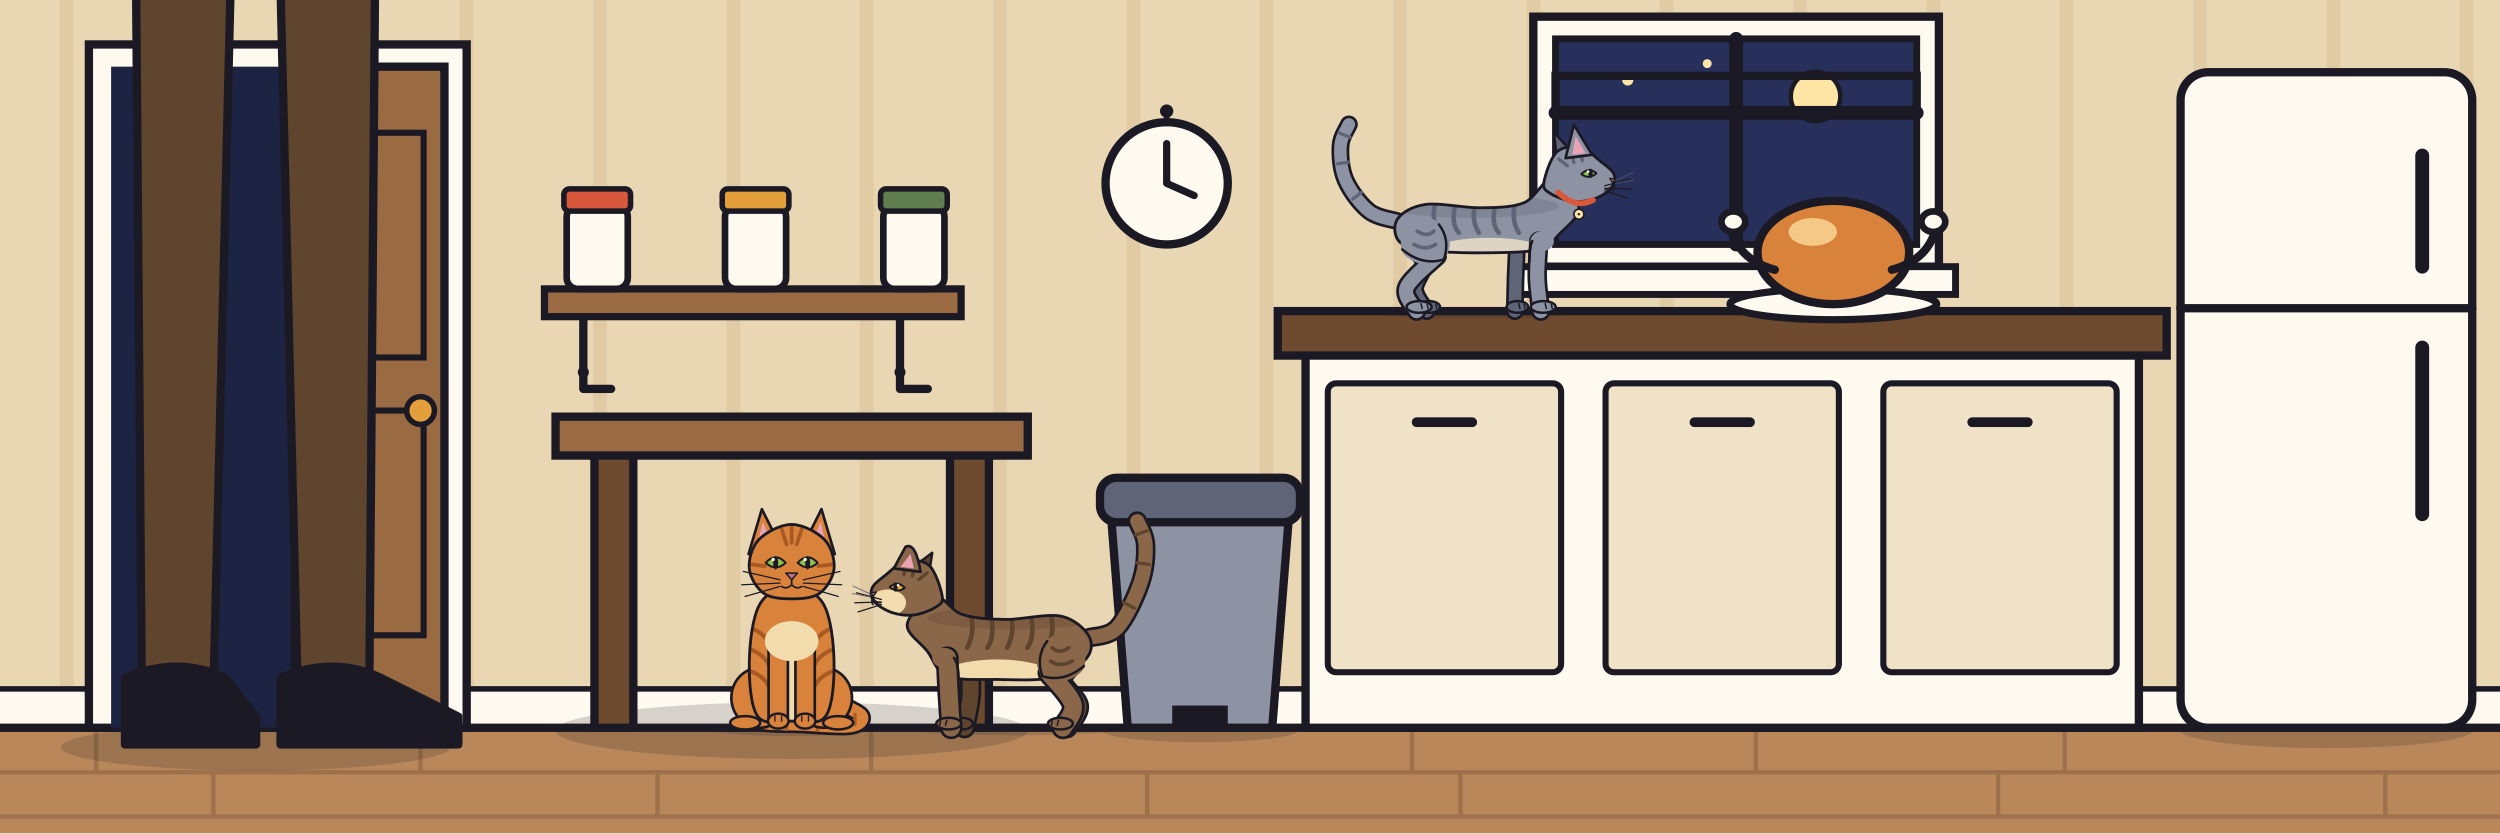
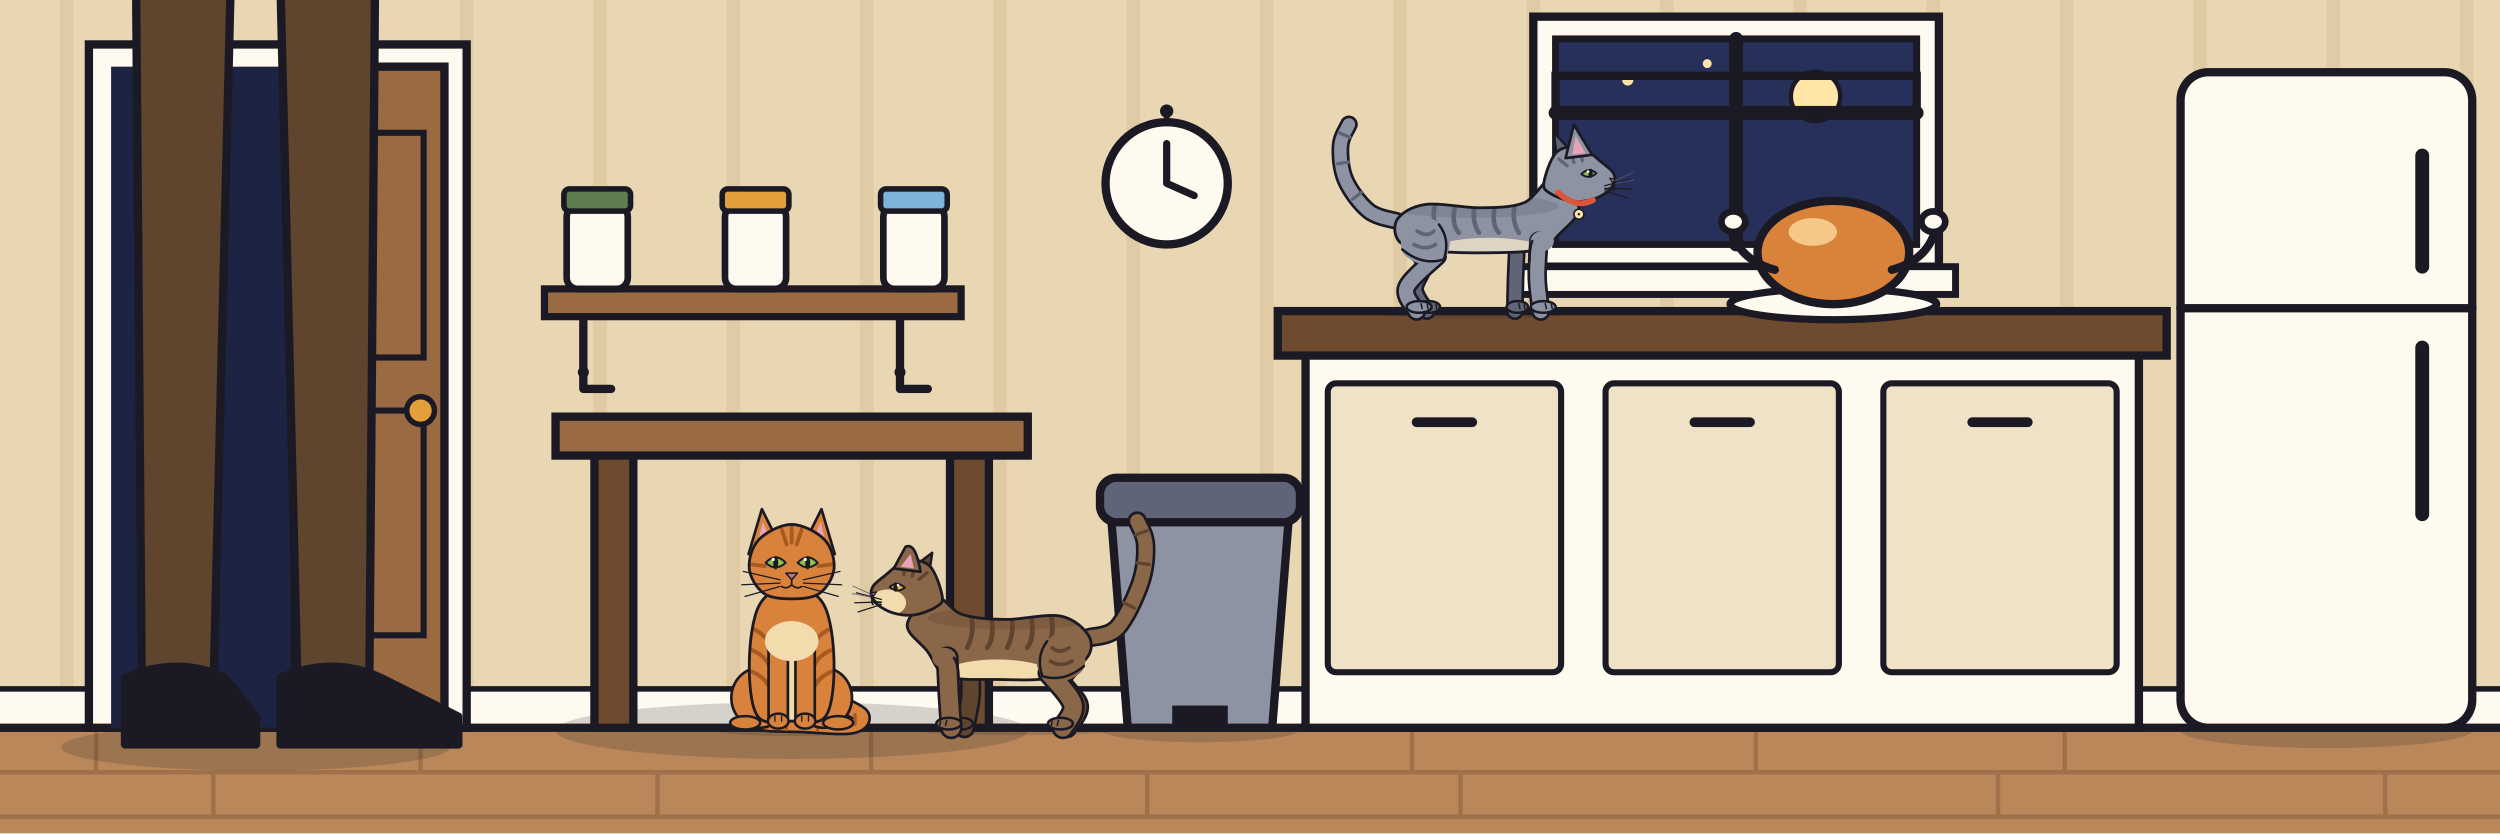
<svg xmlns="http://www.w3.org/2000/svg" viewBox="0 0 900 300" role="img" aria-label="Mr Pell's kitchen: Tilly creeps along the counter towards the chicken while Big Biscuit waits by the bin and Mags hides under the table">
  <rect x="0" y="0" width="900" height="262" fill="#e9d7b4" />
  <path d="M24 0V248M72 0V248M120 0V248M168 0V248M216 0V248M264 0V248M312 0V248M360 0V248M408 0V248M456 0V248M504 0V248M552 0V248M600 0V248M648 0V248M696 0V248M744 0V248M792 0V248M840 0V248M888 0V248" stroke="#cdb58a" stroke-width="5" opacity="0.35" />
  <rect x="0" y="248" width="900" height="14" fill="#fffaf0" />
  <path d="M0 248H900" fill="none" stroke="#1b1a24" stroke-width="2" stroke-linecap="round" stroke-linejoin="round" />
  <rect x="0" y="262" width="900" height="38" fill="#b9875a" />
  <path d="M0 278H900M34.6 262V278M151.4 262V278M313.6 262V278M508.3 262V278M632.1 262V278M743.3 262V278M0 294H900M76.8 278V294M236.7 278V294M413 278V294M525.8 278V294M719.3 278V294M858.7 278V294" stroke="#8e6340" stroke-width="1.6" opacity="0.6" />
  <path d="M0 262H900" fill="none" stroke="#1b1a24" stroke-width="3" stroke-linecap="round" stroke-linejoin="round" />
  <rect x="32" y="16" width="136" height="246" fill="#fffaf0" stroke="#1b1a24" stroke-width="3" />
  <rect x="40" y="24" width="66" height="238" fill="#1d2342" />
  <rect x="106" y="24" width="54" height="238" fill="#9a6a43" stroke="#1b1a24" stroke-width="3" />
  <rect x="113.6" y="47.8" width="38.9" height="80.9" fill="none" stroke="#1b1a24" stroke-width="2.2" />
  <rect x="113.6" y="147.8" width="38.9" height="80.9" fill="none" stroke="#1b1a24" stroke-width="2.2" />
  <circle cx="151.4" cy="147.8" r="5" fill="#e3a03a" stroke="#1b1a24" stroke-width="2" />
  <ellipse cx="92" cy="269" rx="70" ry="8.4" fill="#1b1a24" opacity="0.18" />
  <path d="M49 -4L51 242H77L83 -4Z" fill="#5f442e" stroke="#1b1a24" stroke-width="3" stroke-linecap="round" stroke-linejoin="round" />
  <path d="M45 268V244Q64 236 81 244L92.2 258V268Z" fill="#1b1a24" stroke="#1b1a24" stroke-width="3" stroke-linecap="round" stroke-linejoin="round" />
  <path d="M101 -4L107 242H133L135 -4Z" fill="#5f442e" stroke="#1b1a24" stroke-width="3" stroke-linecap="round" stroke-linejoin="round" />
  <path d="M101 268V244Q120 236 137 244L165 258V268Z" fill="#1b1a24" stroke="#1b1a24" stroke-width="3" stroke-linecap="round" stroke-linejoin="round" />
  <rect x="552" y="6" width="146" height="90" fill="#fffaf0" stroke="#1b1a24" stroke-width="3" />
  <rect x="560" y="14" width="130" height="74" fill="#26305a" stroke="#1b1a24" stroke-width="2.5" />
  <circle cx="653.6" cy="34.7" r="8.9" fill="#ffe6a6" stroke="#1b1a24" stroke-width="1.6" />
  <circle cx="586" cy="28.8" r="2" fill="#ffe6a6" />
  <circle cx="614.6" cy="22.9" r="1.6" fill="#ffe6a6" />
  <path d="M625 14V88 M560 40.64H690" fill="none" stroke="#1b1a24" stroke-width="5" stroke-linecap="round" stroke-linejoin="round" />
  <rect x="560" y="27.3" width="130" height="13.3" fill="none" stroke="#1b1a24" stroke-width="3" />
  <rect x="546" y="96" width="158" height="10" fill="#fffaf0" stroke="#1b1a24" stroke-width="2.5" />
  <path d="M210 114v26h10" fill="none" stroke="#1b1a24" stroke-width="3" stroke-linecap="round" stroke-linejoin="round" />
  <circle cx="210" cy="134" r="2" fill="#1b1a24" />
  <path d="M324 114v26h10" fill="none" stroke="#1b1a24" stroke-width="3" stroke-linecap="round" stroke-linejoin="round" />
  <circle cx="324" cy="134" r="2" fill="#1b1a24" />
  <rect x="196" y="104" width="150" height="10" fill="#9a6a43" stroke="#1b1a24" stroke-width="2.6" />
  <rect x="204" y="74" width="22" height="30" rx="4" fill="#fffaf0" stroke="#1b1a24" stroke-width="2.4" />
-   <rect x="203" y="68" width="24" height="8" rx="2" fill="#d9573a" stroke="#1b1a24" stroke-width="2" />
+   <rect x="203" y="68" width="24" height="8" rx="2" fill="#5f7d4f" stroke="#1b1a24" stroke-width="2" />
  <rect x="261" y="74" width="22" height="30" rx="4" fill="#fffaf0" stroke="#1b1a24" stroke-width="2.4" />
  <rect x="260" y="68" width="24" height="8" rx="2" fill="#e3a03a" stroke="#1b1a24" stroke-width="2" />
  <rect x="318" y="74" width="22" height="30" rx="4" fill="#fffaf0" stroke="#1b1a24" stroke-width="2.4" />
-   <rect x="317" y="68" width="24" height="8" rx="2" fill="#5f7d4f" stroke="#1b1a24" stroke-width="2" />
+   <rect x="317" y="68" width="24" height="8" rx="2" fill="#7fb3d9" stroke="#1b1a24" stroke-width="2" />
  <circle cx="420" cy="40" r="2.4" fill="#1b1a24" />
  <path d="M420 40l0 4" fill="none" stroke="#1b1a24" stroke-width="2" stroke-linecap="round" stroke-linejoin="round" />
  <circle cx="420" cy="66" r="22" fill="#fffaf0" stroke="#1b1a24" stroke-width="3" />
  <path d="M420 66l0 -14.3 M420 66l9.9 4.4" fill="none" stroke="#1b1a24" stroke-width="2.6" stroke-linecap="round" stroke-linejoin="round" />
  <rect x="470" y="126" width="300" height="136" fill="#fffaf0" stroke="#1b1a24" stroke-width="3" />
  <rect x="478" y="138" width="84" height="104" rx="3" fill="#efe2c7" stroke="#1b1a24" stroke-width="2.2" />
  <path d="M510 152h20" fill="none" stroke="#1b1a24" stroke-width="3.5" stroke-linecap="round" stroke-linejoin="round" />
  <rect x="578" y="138" width="84" height="104" rx="3" fill="#efe2c7" stroke="#1b1a24" stroke-width="2.2" />
  <path d="M610 152h20" fill="none" stroke="#1b1a24" stroke-width="3.5" stroke-linecap="round" stroke-linejoin="round" />
  <rect x="678" y="138" width="84" height="104" rx="3" fill="#efe2c7" stroke="#1b1a24" stroke-width="2.2" />
  <path d="M710 152h20" fill="none" stroke="#1b1a24" stroke-width="3.5" stroke-linecap="round" stroke-linejoin="round" />
  <rect x="460" y="112" width="320" height="16" fill="#6e4a2e" stroke="#1b1a24" stroke-width="3" />
  <ellipse cx="660" cy="109.5" rx="37.2" ry="5.6" fill="#fffaf0" stroke="#1b1a24" stroke-width="2.6" />
  <ellipse cx="660" cy="90.9" rx="27.3" ry="18.6" fill="#d9823b" stroke="#1b1a24" stroke-width="3" />
  <ellipse cx="652.6" cy="83.5" rx="8.7" ry="5" fill="#ffe6a6" opacity="0.7" />
  <path d="M638.92 97.12q-13.64 -3.72 -16.12 -16.12" fill="none" stroke="#1b1a24" stroke-width="3" stroke-linecap="round" stroke-linejoin="round" />
  <ellipse cx="624" cy="79.8" rx="4.3" ry="3.7" fill="#fffaf0" stroke="#1b1a24" stroke-width="2.4" />
  <path d="M681.08 97.12q13.64 -3.72 16.12 -16.12" fill="none" stroke="#1b1a24" stroke-width="3" stroke-linecap="round" stroke-linejoin="round" />
  <ellipse cx="696" cy="79.8" rx="4.3" ry="3.7" fill="#fffaf0" stroke="#1b1a24" stroke-width="2.4" />
  <g transform="translate(530 112) scale(0.3 0.3)">
    <ellipse cx="0" cy="2" rx="118" ry="7" fill="#1b1a24" opacity="0.16" />
    <path d="M54 -84 C53.7 -76.7 52.5 -54 52 -40 C51.5 -26 51.3 -6.7 51.2 0" fill="none" stroke="#1b1a24" stroke-width="21.4" stroke-linecap="round" stroke-linejoin="round" />
    <path d="M54 -84 C53.7 -76.7 52.5 -54 52 -40 C51.5 -26 51.3 -6.7 51.2 0" fill="none" stroke="#5f6577" stroke-width="15" stroke-linecap="round" stroke-linejoin="round" />
    <ellipse cx="54.2" cy="-5" rx="13" ry="7" fill="#5f6577" stroke="#1b1a24" stroke-width="3" />
    <path d="M55.8 -9 l1.5 6 M62.3 -8 l1 5" fill="none" stroke="#1b1a24" stroke-width="1.8" stroke-linecap="round" stroke-linejoin="round" />
    <path d="M-72 -78 C-69.7 -74.3 -58.6 -64.7 -58 -56 C-57.4 -47.3 -69.2 -35.3 -68.6 -26 C-68 -16.7 -56.9 -4.3 -54.6 0" fill="none" stroke="#1b1a24" stroke-width="21.4" stroke-linecap="round" stroke-linejoin="round" />
    <path d="M-72 -78 C-69.7 -74.3 -58.6 -64.7 -58 -56 C-57.4 -47.3 -69.2 -35.3 -68.6 -26 C-68 -16.7 -56.9 -4.3 -54.6 0" fill="none" stroke="#5f6577" stroke-width="15" stroke-linecap="round" stroke-linejoin="round" />
    <ellipse cx="-51.6" cy="-5" rx="13" ry="7" fill="#5f6577" stroke="#1b1a24" stroke-width="3" />
    <path d="M-50.1 -9 l1.5 6 M-43.6 -8 l1 5" fill="none" stroke="#1b1a24" stroke-width="1.8" stroke-linecap="round" stroke-linejoin="round" />
    <path d="M-90 -108 C-95.7 -110 -113.7 -111.8 -124 -120 C-134.3 -128.2 -146.3 -144.1 -152 -157.2 C-157.7 -170.3 -158.7 -187.3 -158 -198.4 C-157.3 -209.5 -149.7 -219.7 -148 -224" fill="none" stroke="#1b1a24" stroke-width="21.4" stroke-linecap="round" stroke-linejoin="round" />
    <path d="M-90 -108 C-95.7 -110 -113.7 -111.8 -124 -120 C-134.3 -128.2 -146.3 -144.1 -152 -157.2 C-157.7 -170.3 -158.7 -187.3 -158 -198.4 C-157.3 -209.5 -149.7 -219.7 -148 -224" fill="none" stroke="#8d93a3" stroke-width="15" stroke-linecap="round" stroke-linejoin="round" />
    <path d="M-143.4 -134.5 L-132.6 -142.7" fill="none" stroke="#5f6577" stroke-width="4" stroke-linecap="round" stroke-linejoin="round" />
    <path d="M-161.7 -176.8 L-148.3 -178.8" fill="none" stroke="#5f6577" stroke-width="4" stroke-linecap="round" stroke-linejoin="round" />
    <path d="M-159.3 -213.7 L-146.7 -208.7" fill="none" stroke="#5f6577" stroke-width="4" stroke-linecap="round" stroke-linejoin="round" />
    <clipPath id="n12t530112-b">
      <path d="M-90 -110 C-85 -117.7 -72.7 -125.7 -56 -128 C-39.3 -130.3 -9.7 -123.7 10 -124 C29.7 -124.3 47.7 -124.3 62 -130 C76.3 -135.7 85 -159 96 -158 C107 -157 126.7 -135 128 -124 C129.3 -113 112 -100.3 104 -92 C96 -83.7 94 -77.7 80 -74 C66 -70.3 40.7 -70.3 20 -70 C-0.7 -69.7 -26.3 -70 -44 -72 C-61.7 -74 -78.3 -75.7 -86 -82 C-93.7 -88.3 -95 -102.3 -90 -110Z" />
    </clipPath>
    <path d="M-90 -110 C-85 -117.7 -72.7 -125.7 -56 -128 C-39.3 -130.3 -9.7 -123.7 10 -124 C29.7 -124.3 47.7 -124.3 62 -130 C76.3 -135.7 85 -159 96 -158 C107 -157 126.7 -135 128 -124 C129.3 -113 112 -100.3 104 -92 C96 -83.7 94 -77.7 80 -74 C66 -70.3 40.7 -70.3 20 -70 C-0.7 -69.7 -26.3 -70 -44 -72 C-61.7 -74 -78.3 -75.7 -86 -82 C-93.7 -88.3 -95 -102.3 -90 -110Z" fill="#8d93a3" />
    <g clip-path="url(#n12t530112-b)">
      <ellipse cx="20" cy="-66" rx="78" ry="22" fill="#ddd4c3" />
      <ellipse cx="0" cy="-126" rx="104" ry="14" fill="#5f6577" opacity="0.3" />
      <path d="M52 -130 q-6 20 4 36" fill="none" stroke="#5f6577" stroke-width="5.5" stroke-linecap="round" stroke-linejoin="round" />
      <path d="M28 -130 q-6 26 4 36" fill="none" stroke="#5f6577" stroke-width="5.5" stroke-linecap="round" stroke-linejoin="round" />
      <path d="M4 -130 q-6 20 4 36" fill="none" stroke="#5f6577" stroke-width="5.5" stroke-linecap="round" stroke-linejoin="round" />
      <path d="M-20 -130 q-6 26 4 36" fill="none" stroke="#5f6577" stroke-width="5.5" stroke-linecap="round" stroke-linejoin="round" />
      <path d="M-44 -130 q-6 20 4 36" fill="none" stroke="#5f6577" stroke-width="5.5" stroke-linecap="round" stroke-linejoin="round" />
    </g>
    <path d="M-90 -110 C-85 -117.7 -72.7 -125.7 -56 -128 C-39.3 -130.3 -9.7 -123.7 10 -124 C29.7 -124.3 47.7 -124.3 62 -130 C76.3 -135.7 85 -159 96 -158 C107 -157 126.7 -135 128 -124 C129.3 -113 112 -100.3 104 -92 C96 -83.7 94 -77.7 80 -74 C66 -70.3 40.7 -70.3 20 -70 C-0.7 -69.7 -26.3 -70 -44 -72 C-61.7 -74 -78.3 -75.7 -86 -82 C-93.7 -88.3 -95 -102.3 -90 -110Z" fill="none" stroke="#1b1a24" stroke-width="3.4" stroke-linecap="round" stroke-linejoin="round" />
    <path d="M-80 -100 C-74.7 -106.7 -60.7 -113.7 -52 -112 C-43.3 -110.3 -31 -98.3 -28 -90 C-25 -81.7 -28.7 -67.7 -34 -62 C-39.3 -56.3 -51.7 -54.3 -60 -56 C-68.3 -57.7 -80.7 -64.7 -84 -72 C-87.3 -79.3 -85.3 -93.3 -80 -100Z" fill="#8d93a3" />
    <path d="M-42 -66 C-48.1 -59.7 -74.7 -39 -78.8 -28 C-82.9 -17 -68.8 -4.7 -66.8 0" fill="none" stroke="#1b1a24" stroke-width="23.4" stroke-linecap="round" stroke-linejoin="round" />
    <path d="M-42 -66 C-48.1 -59.7 -74.7 -39 -78.8 -28 C-82.9 -17 -68.8 -4.7 -66.8 0" fill="none" stroke="#8d93a3" stroke-width="17" stroke-linecap="round" stroke-linejoin="round" />
    <path d="M-80 -100 C-74.7 -106.7 -60.7 -113.7 -52 -112 C-43.3 -110.3 -31 -98.3 -28 -90 C-25 -81.7 -28.7 -67.7 -34 -62 C-39.3 -56.3 -51.7 -54.3 -60 -56 C-68.3 -57.7 -80.7 -64.7 -84 -72 C-87.3 -79.3 -85.3 -93.3 -80 -100Z" fill="#8d93a3" />
    <path d="M-84 -74 Q-60 -54 -34 -62 Q-26 -86 -40 -104" fill="none" stroke="#1b1a24" stroke-width="3" stroke-linecap="round" stroke-linejoin="round" />
    <path d="M-66 -96 q12 8 20 0 M-70 -80 q14 8 26 0" fill="none" stroke="#5f6577" stroke-width="4.5" stroke-linecap="round" stroke-linejoin="round" />
    <ellipse cx="-63.8" cy="-5" rx="15" ry="7" fill="#8d93a3" stroke="#1b1a24" stroke-width="3" />
    <path d="M-61.5 -9 l1.5 6 M-54 -8 l1 5" fill="none" stroke="#1b1a24" stroke-width="1.8" stroke-linecap="round" stroke-linejoin="round" />
    <path d="M80 -84 C79.7 -76.7 77.6 -54 78 -40 C78.4 -26 81.5 -6.7 82.2 0" fill="none" stroke="#1b1a24" stroke-width="23.4" stroke-linecap="round" stroke-linejoin="round" />
    <path d="M80 -84 C79.7 -76.7 77.6 -54 78 -40 C78.4 -26 81.5 -6.7 82.2 0" fill="none" stroke="#8d93a3" stroke-width="17" stroke-linecap="round" stroke-linejoin="round" />
    <ellipse cx="84" cy="-84" rx="14" ry="12" fill="#8d93a3" />
    <path d="M68.5 -60 Q68.5 -76 72 -84" fill="none" stroke="#1b1a24" stroke-width="3" stroke-linecap="round" stroke-linejoin="round" />
    <ellipse cx="85.2" cy="-5" rx="15" ry="7" fill="#8d93a3" stroke="#1b1a24" stroke-width="3" />
    <path d="M87.5 -9 l1.5 6 M95 -8 l1 5" fill="none" stroke="#1b1a24" stroke-width="1.8" stroke-linecap="round" stroke-linejoin="round" />
    <path d="M102 -180.4 L98 -214.4 L122 -188.4 Z" fill="#5f6577" stroke="#1b1a24" stroke-width="3" stroke-linecap="round" stroke-linejoin="round" />
    <clipPath id="n12t530112-h">
      <path d="M86 -154.4 C87.3 -162.6 93.9 -183.7 101.2 -190.7 C108.5 -197.7 121.1 -198.3 130 -196.4 C138.9 -194.5 147.7 -184.6 154.4 -179.3 C161.1 -174 167.7 -169.5 170 -164.4 C172.3 -159.2 171.9 -153.3 168 -148.4 C164.1 -143.5 154.8 -137.6 146.8 -134.8 C138.8 -132.1 128.9 -130.7 120 -131.8 C111.1 -132.9 99.3 -137.5 93.6 -141.3 C87.9 -145.1 84.7 -146.2 86 -154.4Z" />
    </clipPath>
    <path d="M86 -154.4 C87.3 -162.6 93.9 -183.7 101.2 -190.7 C108.5 -197.7 121.1 -198.3 130 -196.4 C138.9 -194.5 147.7 -184.6 154.4 -179.3 C161.1 -174 167.7 -169.5 170 -164.4 C172.3 -159.2 171.9 -153.3 168 -148.4 C164.1 -143.5 154.8 -137.6 146.8 -134.8 C138.8 -132.1 128.9 -130.7 120 -131.8 C111.1 -132.9 99.3 -137.5 93.6 -141.3 C87.9 -145.1 84.7 -146.2 86 -154.4Z" fill="#8d93a3" />
    <g clip-path="url(#n12t530112-h)">
      <path d="M118 -192.4 l4 14 M130 -194.4 l2 14 M104 -182.4 l10 8" fill="none" stroke="#5f6577" stroke-width="4" stroke-linecap="round" stroke-linejoin="round" />
    </g>
    <path d="M86 -154.4 C87.3 -162.6 93.9 -183.7 101.2 -190.7 C108.5 -197.7 121.1 -198.3 130 -196.4 C138.9 -194.5 147.7 -184.6 154.4 -179.3 C161.1 -174 167.7 -169.5 170 -164.4 C172.3 -159.2 171.9 -153.3 168 -148.4 C164.1 -143.5 154.8 -137.6 146.8 -134.8 C138.8 -132.1 128.9 -130.7 120 -131.8 C111.1 -132.9 99.3 -137.5 93.6 -141.3 C87.9 -145.1 84.7 -146.2 86 -154.4Z" fill="none" />
    <path d="M86 -154.4 C87.3 -162.6 93.9 -183.7 101.2 -190.7 C108.5 -197.7 121.1 -198.3 130 -196.4 C138.9 -194.5 147.7 -184.6 154.4 -179.3 C161.1 -174 167.7 -169.5 170 -164.4 C172.3 -159.2 171.9 -153.3 168 -148.4 C164.1 -143.5 154.8 -137.6 146.8 -134.8 C138.8 -132.1 128.9 -130.7 120 -131.8 C111.1 -132.9 99.3 -137.5 93.6 -141.3 C87.9 -145.1 84.7 -146.2 86 -154.4Z" fill="none" stroke="#1b1a24" stroke-width="3.4" stroke-linecap="round" stroke-linejoin="round" />
    <path d="M112 -183.56 L122 -223.56 L144 -187.56 Z" fill="#8d93a3" stroke="#1b1a24" stroke-width="3.2" stroke-linecap="round" stroke-linejoin="round" />
    <path d="M120 -187.56 L124 -209.96 L136 -189.56 Z" fill="#e8a3b4" />
    <path d="M130.96 -164.4 Q139.96 -173.4 148.96 -165.4 Q139.96 -157.4 130.96 -164.4 Z" fill="#8fbf4f" stroke="#1b1a24" stroke-width="2.4" stroke-linecap="round" stroke-linejoin="round" />
    <ellipse cx="142" cy="-165.4" rx="2.6" ry="5.6" fill="#1b1a24" />
    <circle cx="139" cy="-167.4" r="1.6" fill="#fffaf0" />
    <path d="M165 -159.4 L171 -158.4 L169 -153.4 Z" fill="#c06f86" stroke="#1b1a24" stroke-width="1.6" stroke-linecap="round" stroke-linejoin="round" />
    <path d="M169 -153.4 q-2 7 -9 7 M169 -153.4 q3 6 0 9" fill="none" stroke="#1b1a24" stroke-width="2" stroke-linecap="round" stroke-linejoin="round" />
    <path d="M159 -150.4 l30 -8 M159 -147.4 l32 1 M159 -144.4 l28 9" fill="none" stroke="#1b1a24" stroke-width="1.5" stroke-linecap="round" stroke-linejoin="round" />
    <path d="M171 -156.4 l22 -10 M172 -153.4 l22 -4" fill="none" stroke="#5b566a" stroke-width="1.2" stroke-linecap="round" stroke-linejoin="round" opacity="0.8" />
    <path d="M103.1 -142.44 Q124 -122.3 144.9 -133.32" fill="none" stroke="#d9573a" stroke-width="7" stroke-linecap="round" stroke-linejoin="round" />
    <circle cx="128" cy="-116.3" r="6" fill="#ffe6a6" stroke="#1b1a24" stroke-width="2" />
    <circle cx="128" cy="-116.3" r="1.5" fill="#1b1a24" />
  </g>
  <ellipse cx="837.5" cy="263" rx="52.5" ry="6.3" fill="#1b1a24" opacity="0.18" />
  <rect x="785" y="26" width="105" height="236" rx="10" fill="#fffaf0" stroke="#1b1a24" stroke-width="3" />
  <path d="M785 110.96H890" fill="none" stroke="#1b1a24" stroke-width="3" stroke-linecap="round" stroke-linejoin="round" />
  <path d="M872 56v40 M872 125.12v60" fill="none" stroke="#1b1a24" stroke-width="5" stroke-linecap="round" stroke-linejoin="round" />
  <ellipse cx="285" cy="263" rx="85" ry="10.2" fill="#1b1a24" opacity="0.18" />
  <rect x="214" y="160" width="14" height="102" fill="#6e4a2e" stroke="#1b1a24" stroke-width="3" />
  <rect x="342" y="160" width="14" height="102" fill="#6e4a2e" stroke="#1b1a24" stroke-width="3" />
  <rect x="200" y="150" width="170" height="14" fill="#9a6a43" stroke="#1b1a24" stroke-width="3" />
  <g transform="translate(285 262) scale(0.3)">
    <ellipse cx="0" cy="2" rx="96" ry="8" fill="#1b1a24" opacity="0.16" />
    <path d="M56 -30 C60.7 -27.3 81.7 -18.7 84 -14 C86.3 -9.3 81.9 -3.7 70 -2 C58.1 -0.3 29.8 -3.3 12.4 -4 C-4.9 -4.7 -24.3 -4 -34.1 -6 C-43.9 -8 -44.4 -14.3 -46.5 -16" fill="none" stroke="#1b1a24" stroke-width="21.4" stroke-linecap="round" stroke-linejoin="round" />
    <path d="M56 -30 C60.7 -27.3 81.7 -18.7 84 -14 C86.3 -9.3 81.9 -3.7 70 -2 C58.1 -0.3 29.8 -3.3 12.4 -4 C-4.9 -4.7 -24.3 -4 -34.1 -6 C-43.9 -8 -44.4 -14.3 -46.5 -16" fill="none" stroke="#d9823b" stroke-width="15" stroke-linecap="round" stroke-linejoin="round" />
    <path d="M76 -16 l0 12" fill="none" stroke="#a85a22" stroke-width="4" stroke-linecap="round" stroke-linejoin="round" />
    <path d="M31 -9 l0 12" fill="none" stroke="#a85a22" stroke-width="4" stroke-linecap="round" stroke-linejoin="round" />
    <path d="M-6.2 -10 l0 12" fill="none" stroke="#a85a22" stroke-width="4" stroke-linecap="round" stroke-linejoin="round" />
    <path d="M-31 -12 l0 12" fill="none" stroke="#a85a22" stroke-width="4" stroke-linecap="round" stroke-linejoin="round" />
    <ellipse cx="-38.4" cy="-36" rx="34" ry="36" fill="#d9823b" stroke="#1b1a24" stroke-width="3.2" />
    <ellipse cx="38.4" cy="-36" rx="34" ry="36" fill="#d9823b" stroke="#1b1a24" stroke-width="3.2" />
    <ellipse cx="-55.8" cy="-6" rx="18" ry="8" fill="#d9823b" stroke="#1b1a24" stroke-width="3" />
    <ellipse cx="55.8" cy="-6" rx="18" ry="8" fill="#d9823b" stroke="#1b1a24" stroke-width="3" />
    <clipPath id="n12m285262-b">
      <path d="M0 -170 C12.8 -170 30 -163 38.4 -148 C46.9 -133 50.4 -102.3 50.8 -80 C51.3 -57.7 49.4 -26 40.9 -14 C32.4 -2 13.6 -8 0 -8 C-13.6 -8 -32.4 -2 -40.9 -14 C-49.4 -26 -51.3 -57.7 -50.8 -80 C-50.4 -102.3 -46.9 -133 -38.4 -148 C-30 -163 -12.8 -170 0 -170Z" />
    </clipPath>
    <path d="M0 -170 C12.8 -170 30 -163 38.4 -148 C46.9 -133 50.4 -102.3 50.8 -80 C51.3 -57.7 49.4 -26 40.9 -14 C32.4 -2 13.6 -8 0 -8 C-13.6 -8 -32.4 -2 -40.9 -14 C-49.4 -26 -51.3 -57.7 -50.8 -80 C-50.4 -102.3 -46.9 -133 -38.4 -148 C-30 -163 -12.8 -170 0 -170Z" fill="#d9823b" />
    <g clip-path="url(#n12m285262-b)">
      <ellipse cx="0" cy="-64" rx="28.5" ry="62" fill="#f2dcae" />
      <path d="M-49.6 -120 q16 6 22 18 M49.6 -120 q-16 6 -22 18" fill="none" stroke="#a85a22" stroke-width="5" stroke-linecap="round" stroke-linejoin="round" />
      <path d="M-49.6 -94 q16 6 22 18 M49.6 -94 q-16 6 -22 18" fill="none" stroke="#a85a22" stroke-width="5" stroke-linecap="round" stroke-linejoin="round" />
      <path d="M-49.6 -68 q16 6 22 18 M49.6 -68 q-16 6 -22 18" fill="none" stroke="#a85a22" stroke-width="5" stroke-linecap="round" stroke-linejoin="round" />
    </g>
    <path d="M0 -170 C12.8 -170 30 -163 38.4 -148 C46.9 -133 50.4 -102.3 50.8 -80 C51.3 -57.7 49.4 -26 40.9 -14 C32.4 -2 13.6 -8 0 -8 C-13.6 -8 -32.4 -2 -40.9 -14 C-49.4 -26 -51.3 -57.7 -50.8 -80 C-50.4 -102.3 -46.9 -133 -38.4 -148 C-30 -163 -12.8 -170 0 -170Z" fill="none" />
    <path d="M0 -170 C12.8 -170 30 -163 38.4 -148 C46.9 -133 50.4 -102.3 50.8 -80 C51.3 -57.7 49.4 -26 40.9 -14 C32.4 -2 13.6 -8 0 -8 C-13.6 -8 -32.4 -2 -40.9 -14 C-49.4 -26 -51.3 -57.7 -50.8 -80 C-50.4 -102.3 -46.9 -133 -38.4 -148 C-30 -163 -12.8 -170 0 -170Z" fill="none" stroke="#1b1a24" stroke-width="3.4" stroke-linecap="round" stroke-linejoin="round" />
    <path d="M-16.12 -96 L-16.12 -12" fill="none" stroke="#1b1a24" stroke-width="26.4" stroke-linecap="round" stroke-linejoin="round" />
    <path d="M-16.12 -96 L-16.12 -12" fill="none" stroke="#d9823b" stroke-width="20" stroke-linecap="round" stroke-linejoin="round" />
    <ellipse cx="-16.1" cy="-8" rx="12.4" ry="9" fill="#d9823b" stroke="#1b1a24" stroke-width="3" />
    <path d="M-20.12 -14 l0 6 M-12.12 -14 l0 6" fill="none" stroke="#1b1a24" stroke-width="1.6" stroke-linecap="round" stroke-linejoin="round" />
    <path d="M16.12 -96 L16.12 -12" fill="none" stroke="#1b1a24" stroke-width="26.4" stroke-linecap="round" stroke-linejoin="round" />
    <path d="M16.12 -96 L16.12 -12" fill="none" stroke="#d9823b" stroke-width="20" stroke-linecap="round" stroke-linejoin="round" />
    <ellipse cx="16.1" cy="-8" rx="12.4" ry="9" fill="#d9823b" stroke="#1b1a24" stroke-width="3" />
    <path d="M12.12 -14 l0 6 M20.12 -14 l0 6" fill="none" stroke="#1b1a24" stroke-width="1.6" stroke-linecap="round" stroke-linejoin="round" />
    <ellipse cx="0" cy="-104" rx="32.2" ry="24" fill="#f2dcae" />
    <g transform="rotate(0 0 -190)">
      <path d="M-11.76 -214.4 L-35.76 -262.4 L-51.76 -208.4 Z" fill="#d9823b" stroke="#1b1a24" stroke-width="3.2" stroke-linecap="round" stroke-linejoin="round" />
      <path d="M-21.76 -216.4 L-34.76 -247.2 L-42.76 -212.4 Z" fill="#e8a3b4" />
      <path d="M11.76 -214.4 L35.76 -262.4 L51.76 -208.4 Z" fill="#d9823b" stroke="#1b1a24" stroke-width="3.2" stroke-linecap="round" stroke-linejoin="round" />
      <path d="M21.76 -216.4 L34.76 -247.2 L42.76 -212.4 Z" fill="#e8a3b4" />
      <clipPath id="n12m285262-hf">
        <path d="M0 -244 C13.1 -244 30.9 -234.6 39.4 -225.8 C47.8 -217 51.8 -201.9 50.9 -191.2 C49.9 -180.5 42.1 -167.5 33.6 -161.4 C25.1 -155.4 11.2 -154.7 0 -154.7 C-11.2 -154.7 -25.1 -155.4 -33.6 -161.4 C-42.1 -167.5 -49.9 -180.5 -50.9 -191.2 C-51.8 -201.9 -47.8 -217 -39.4 -225.8 C-30.9 -234.6 -13.1 -244 0 -244Z" />
      </clipPath>
      <path d="M0 -244 C13.1 -244 30.9 -234.6 39.4 -225.8 C47.8 -217 51.8 -201.9 50.9 -191.2 C49.9 -180.5 42.1 -167.5 33.6 -161.4 C25.1 -155.4 11.2 -154.7 0 -154.7 C-11.2 -154.7 -25.1 -155.4 -33.6 -161.4 C-42.1 -167.5 -49.9 -180.5 -50.9 -191.2 C-51.8 -201.9 -47.8 -217 -39.4 -225.8 C-30.9 -234.6 -13.1 -244 0 -244Z" fill="#d9823b" />
      <g clip-path="url(#n12m285262-hf)">
        <path d="M-12 -238 l6 18 M0 -242 l0 20 M12 -238 l-6 18 M-48 -196 l16 2 M48 -196 l-16 2" fill="none" stroke="#a85a22" stroke-width="4.5" stroke-linecap="round" stroke-linejoin="round" />
      </g>
      <path d="M0 -244 C13.1 -244 30.9 -234.6 39.4 -225.8 C47.8 -217 51.8 -201.9 50.9 -191.2 C49.9 -180.5 42.1 -167.5 33.6 -161.4 C25.1 -155.4 11.2 -154.7 0 -154.7 C-11.2 -154.7 -25.1 -155.4 -33.6 -161.4 C-42.1 -167.5 -49.9 -180.5 -50.9 -191.2 C-51.8 -201.9 -47.8 -217 -39.4 -225.8 C-30.9 -234.6 -13.1 -244 0 -244Z" fill="none" />
      <path d="M0 -244 C13.1 -244 30.9 -234.6 39.4 -225.8 C47.8 -217 51.8 -201.9 50.9 -191.2 C49.9 -180.5 42.1 -167.5 33.6 -161.4 C25.1 -155.4 11.2 -154.7 0 -154.7 C-11.2 -154.7 -25.1 -155.4 -33.6 -161.4 C-42.1 -167.5 -49.9 -180.5 -50.9 -191.2 C-51.8 -201.9 -47.8 -217 -39.4 -225.8 C-30.9 -234.6 -13.1 -244 0 -244Z" fill="none" stroke="#1b1a24" stroke-width="3.4" stroke-linecap="round" stroke-linejoin="round" />
      <path d="M-31.2 -198 Q-19.2 -211 -7.2 -198 Q-19.2 -187 -31.2 -198 Z" fill="#8fbf4f" stroke="#1b1a24" stroke-width="2.4" stroke-linecap="round" stroke-linejoin="round" />
      <ellipse cx="-19.2" cy="-198" rx="3" ry="8" fill="#1b1a24" />
      <circle cx="-22.2" cy="-202" r="2" fill="#fffaf0" />
      <path d="M7.2 -198 Q19.2 -211 31.2 -198 Q19.2 -187 7.2 -198 Z" fill="#8fbf4f" stroke="#1b1a24" stroke-width="2.4" stroke-linecap="round" stroke-linejoin="round" />
      <ellipse cx="19.2" cy="-198" rx="3" ry="8" fill="#1b1a24" />
      <circle cx="16.2" cy="-202" r="2" fill="#fffaf0" />
      <path d="M-7 -185.6 L7 -185.6 L0 -177.6 Z" fill="#c06f86" stroke="#1b1a24" stroke-width="1.8" stroke-linecap="round" stroke-linejoin="round" />
      <path d="M0 -177.6 l0 6 q-6 6 -12 2 M0 -171.6 q6 6 12 2" fill="none" stroke="#1b1a24" stroke-width="2" stroke-linecap="round" stroke-linejoin="round" />
      <path d="M-14 -177.6 l-44 -10 M-14 -173.6 l-46 2 M-14 -169.6 l-42 12" fill="none" stroke="#1b1a24" stroke-width="1.5" stroke-linecap="round" stroke-linejoin="round" />
      <path d="M14 -177.6 l44 -10 M14 -173.6 l46 2 M14 -169.6 l42 12" fill="none" stroke="#1b1a24" stroke-width="1.5" stroke-linecap="round" stroke-linejoin="round" />
    </g>
  </g>
  <ellipse cx="432" cy="263" rx="35.2" ry="4.2" fill="#1b1a24" opacity="0.18" />
  <path d="M400 186L406 262H458L464 186Z" fill="#8d93a3" stroke="#1b1a24" stroke-width="3" stroke-linecap="round" stroke-linejoin="round" />
  <rect x="396" y="172" width="72" height="16" rx="6" fill="#5f6577" stroke="#1b1a24" stroke-width="3" />
  <rect x="422" y="254" width="20" height="8" fill="#1b1a24" />
  <g transform="translate(365 262) scale(-0.3 0.3)">
    <ellipse cx="0" cy="2" rx="128" ry="7" fill="#1b1a24" opacity="0.16" />
    <path d="M54 -84 C53.7 -76.7 51.1 -54 52 -40 C52.9 -26 58 -6.7 59.2 0" fill="none" stroke="#1b1a24" stroke-width="25.4" stroke-linecap="round" stroke-linejoin="round" />
    <path d="M54 -84 C53.7 -76.7 51.1 -54 52 -40 C52.9 -26 58 -6.7 59.2 0" fill="none" stroke="#5f442e" stroke-width="19" stroke-linecap="round" stroke-linejoin="round" />
    <ellipse cx="62.2" cy="-5" rx="13" ry="7" fill="#5f442e" stroke="#1b1a24" stroke-width="3" />
    <path d="M63.8 -9 l1.5 6 M70.3 -8 l1 5" fill="none" stroke="#1b1a24" stroke-width="1.8" stroke-linecap="round" stroke-linejoin="round" />
    <path d="M-72 -78 C-69.7 -74.3 -57.1 -64.7 -58 -56 C-58.9 -47.3 -76.7 -35.3 -77.6 -26 C-78.5 -16.7 -65.9 -4.3 -63.6 0" fill="none" stroke="#1b1a24" stroke-width="25.4" stroke-linecap="round" stroke-linejoin="round" />
    <path d="M-72 -78 C-69.7 -74.3 -57.1 -64.7 -58 -56 C-58.9 -47.3 -76.7 -35.3 -77.6 -26 C-78.5 -16.7 -65.9 -4.3 -63.6 0" fill="none" stroke="#5f442e" stroke-width="19" stroke-linecap="round" stroke-linejoin="round" />
    <ellipse cx="-60.6" cy="-5" rx="13" ry="7" fill="#5f442e" stroke="#1b1a24" stroke-width="3" />
    <path d="M-59 -9 l1.5 6 M-52.5 -8 l1 5" fill="none" stroke="#1b1a24" stroke-width="1.8" stroke-linecap="round" stroke-linejoin="round" />
    <path d="M-90 -108 C-95.7 -110 -113.7 -109 -124 -120 C-134.3 -131 -146.3 -157.3 -152 -174 C-157.7 -190.7 -158.7 -207.7 -158 -220 C-157.3 -232.3 -149.7 -243.3 -148 -248" fill="none" stroke="#1b1a24" stroke-width="23.4" stroke-linecap="round" stroke-linejoin="round" />
    <path d="M-90 -108 C-95.7 -110 -113.7 -109 -124 -120 C-134.3 -131 -146.3 -157.3 -152 -174 C-157.7 -190.7 -158.7 -207.7 -158 -220 C-157.3 -232.3 -149.7 -243.3 -148 -248" fill="none" stroke="#8a6748" stroke-width="17" stroke-linecap="round" stroke-linejoin="round" />
    <path d="M-144.8 -143.5 L-131.2 -150.5" fill="none" stroke="#5f442e" stroke-width="4" stroke-linecap="round" stroke-linejoin="round" />
    <path d="M-162.6 -196 L-147.4 -198" fill="none" stroke="#5f442e" stroke-width="4" stroke-linecap="round" stroke-linejoin="round" />
    <path d="M-160.2 -236.6 L-145.8 -231.4" fill="none" stroke="#5f442e" stroke-width="4" stroke-linecap="round" stroke-linejoin="round" />
    <clipPath id="n12b365262-b">
      <path d="M-90 -110 C-85 -118.7 -72.7 -130.7 -56 -134 C-39.3 -137.3 -9.7 -129.7 10 -130 C29.7 -130.3 47.7 -131.3 62 -136 C76.3 -140.7 85 -160 96 -158 C107 -156 126.7 -135 128 -124 C129.3 -113 112 -102.3 104 -92 C96 -81.7 94 -67.7 80 -62 C66 -56.3 40.7 -58.3 20 -58 C-0.7 -57.7 -26.3 -56 -44 -60 C-61.7 -64 -78.3 -73.7 -86 -82 C-93.7 -90.3 -95 -101.3 -90 -110Z" />
    </clipPath>
    <path d="M-90 -110 C-85 -118.7 -72.7 -130.7 -56 -134 C-39.3 -137.3 -9.7 -129.7 10 -130 C29.7 -130.3 47.7 -131.3 62 -136 C76.3 -140.7 85 -160 96 -158 C107 -156 126.7 -135 128 -124 C129.3 -113 112 -102.3 104 -92 C96 -81.7 94 -67.7 80 -62 C66 -56.3 40.7 -58.3 20 -58 C-0.7 -57.7 -26.3 -56 -44 -60 C-61.7 -64 -78.3 -73.7 -86 -82 C-93.7 -90.3 -95 -101.3 -90 -110Z" fill="#8a6748" />
    <g clip-path="url(#n12b365262-b)">
      <ellipse cx="20" cy="-54" rx="78" ry="28" fill="#f2dcae" />
      <ellipse cx="0" cy="-132" rx="104" ry="14" fill="#5f442e" opacity="0.3" />
      <path d="M52 -136 q-6 20 4 40" fill="none" stroke="#5f442e" stroke-width="5.5" stroke-linecap="round" stroke-linejoin="round" />
      <path d="M28 -136 q-6 26 4 40" fill="none" stroke="#5f442e" stroke-width="5.5" stroke-linecap="round" stroke-linejoin="round" />
      <path d="M4 -136 q-6 20 4 40" fill="none" stroke="#5f442e" stroke-width="5.5" stroke-linecap="round" stroke-linejoin="round" />
      <path d="M-20 -136 q-6 26 4 40" fill="none" stroke="#5f442e" stroke-width="5.5" stroke-linecap="round" stroke-linejoin="round" />
      <path d="M-44 -136 q-6 20 4 40" fill="none" stroke="#5f442e" stroke-width="5.5" stroke-linecap="round" stroke-linejoin="round" />
    </g>
    <path d="M-90 -110 C-85 -118.7 -72.7 -130.7 -56 -134 C-39.3 -137.3 -9.7 -129.7 10 -130 C29.7 -130.3 47.7 -131.3 62 -136 C76.3 -140.7 85 -160 96 -158 C107 -156 126.7 -135 128 -124 C129.3 -113 112 -102.3 104 -92 C96 -81.7 94 -67.7 80 -62 C66 -56.3 40.7 -58.3 20 -58 C-0.7 -57.7 -26.3 -56 -44 -60 C-61.7 -64 -78.3 -73.7 -86 -82 C-93.7 -90.3 -95 -101.3 -90 -110Z" fill="none" stroke="#1b1a24" stroke-width="3.4" stroke-linecap="round" stroke-linejoin="round" />
    <path d="M-80 -100 C-74.7 -106.7 -60.7 -113.7 -52 -112 C-43.3 -110.3 -31 -98.3 -28 -90 C-25 -81.7 -28.7 -67.7 -34 -62 C-39.3 -56.3 -51.7 -54.3 -60 -56 C-68.3 -57.7 -80.7 -64.7 -84 -72 C-87.3 -79.3 -85.3 -93.3 -80 -100Z" fill="#8a6748" />
    <path d="M-42 -66 C-46.8 -59.7 -68 -39 -70.8 -28 C-73.6 -17 -60.8 -4.7 -58.8 0" fill="none" stroke="#1b1a24" stroke-width="27.4" stroke-linecap="round" stroke-linejoin="round" />
    <path d="M-42 -66 C-46.8 -59.7 -68 -39 -70.8 -28 C-73.6 -17 -60.8 -4.7 -58.8 0" fill="none" stroke="#8a6748" stroke-width="21" stroke-linecap="round" stroke-linejoin="round" />
    <path d="M-80 -100 C-74.7 -106.7 -60.7 -113.7 -52 -112 C-43.3 -110.3 -31 -98.3 -28 -90 C-25 -81.7 -28.7 -67.7 -34 -62 C-39.3 -56.3 -51.7 -54.3 -60 -56 C-68.3 -57.7 -80.7 -64.7 -84 -72 C-87.3 -79.3 -85.3 -93.3 -80 -100Z" fill="#8a6748" />
    <path d="M-84 -74 Q-60 -54 -34 -62 Q-26 -86 -40 -104" fill="none" stroke="#1b1a24" stroke-width="3" stroke-linecap="round" stroke-linejoin="round" />
    <path d="M-66 -96 q12 8 20 0 M-70 -80 q14 8 26 0" fill="none" stroke="#5f442e" stroke-width="4.5" stroke-linecap="round" stroke-linejoin="round" />
    <ellipse cx="-55.8" cy="-5" rx="15" ry="7" fill="#8a6748" stroke="#1b1a24" stroke-width="3" />
    <path d="M-53.5 -9 l1.5 6 M-46 -8 l1 5" fill="none" stroke="#1b1a24" stroke-width="1.8" stroke-linecap="round" stroke-linejoin="round" />
    <path d="M80 -84 C79.7 -76.7 78.8 -54 78 -40 C77.2 -26 75.7 -6.7 75.2 0" fill="none" stroke="#1b1a24" stroke-width="27.4" stroke-linecap="round" stroke-linejoin="round" />
    <path d="M80 -84 C79.7 -76.7 78.8 -54 78 -40 C77.2 -26 75.7 -6.7 75.2 0" fill="none" stroke="#8a6748" stroke-width="21" stroke-linecap="round" stroke-linejoin="round" />
    <ellipse cx="84" cy="-84" rx="14" ry="12" fill="#8a6748" />
    <path d="M66.5 -60 Q66.5 -76 72 -84" fill="none" stroke="#1b1a24" stroke-width="3" stroke-linecap="round" stroke-linejoin="round" />
    <ellipse cx="78.2" cy="-5" rx="15" ry="7" fill="#8a6748" stroke="#1b1a24" stroke-width="3" />
    <path d="M80.5 -9 l1.5 6 M88 -8 l1 5" fill="none" stroke="#1b1a24" stroke-width="1.8" stroke-linecap="round" stroke-linejoin="round" />
    <path d="M102 -184 L98 -210 L122 -192 Z" fill="#5f442e" stroke="#1b1a24" stroke-width="3" stroke-linecap="round" stroke-linejoin="round" />
    <clipPath id="n12b365262-h">
      <path d="M86 -158 C87.3 -166.2 93.9 -187.3 101.2 -194.3 C108.5 -201.3 121.1 -201.9 130 -200 C138.9 -198.1 147.7 -188.2 154.4 -182.9 C161.1 -177.6 167.7 -173.1 170 -168 C172.3 -162.8 171.9 -156.9 168 -152 C164.1 -147.1 154.8 -141.2 146.8 -138.4 C138.8 -135.7 128.9 -134.3 120 -135.4 C111.1 -136.5 99.3 -141.1 93.6 -144.9 C87.9 -148.7 84.7 -149.8 86 -158Z" />
    </clipPath>
    <path d="M86 -158 C87.3 -166.2 93.9 -187.3 101.2 -194.3 C108.5 -201.3 121.1 -201.9 130 -200 C138.9 -198.1 147.7 -188.2 154.4 -182.9 C161.1 -177.6 167.7 -173.1 170 -168 C172.3 -162.8 171.9 -156.9 168 -152 C164.1 -147.1 154.8 -141.2 146.8 -138.4 C138.8 -135.7 128.9 -134.3 120 -135.4 C111.1 -136.5 99.3 -141.1 93.6 -144.9 C87.9 -148.7 84.7 -149.8 86 -158Z" fill="#8a6748" />
    <g clip-path="url(#n12b365262-h)">
      <ellipse cx="151.4" cy="-150" rx="22" ry="16" fill="#f2dcae" />
      <path d="M118 -196 l4 14 M130 -198 l2 14 M104 -186 l10 8" fill="none" stroke="#5f442e" stroke-width="4" stroke-linecap="round" stroke-linejoin="round" />
    </g>
    <path d="M86 -158 C87.3 -166.2 93.9 -187.3 101.2 -194.3 C108.5 -201.3 121.1 -201.9 130 -200 C138.9 -198.1 147.7 -188.2 154.4 -182.9 C161.1 -177.6 167.7 -173.1 170 -168 C172.3 -162.8 171.9 -156.9 168 -152 C164.1 -147.1 154.8 -141.2 146.8 -138.4 C138.8 -135.7 128.9 -134.3 120 -135.4 C111.1 -136.5 99.3 -141.1 93.6 -144.9 C87.9 -148.7 84.7 -149.8 86 -158Z" fill="none" />
    <path d="M86 -158 C87.3 -166.2 93.9 -187.3 101.2 -194.3 C108.5 -201.3 121.1 -201.9 130 -200 C138.9 -198.1 147.7 -188.2 154.4 -182.9 C161.1 -177.6 167.7 -173.1 170 -168 C172.3 -162.8 171.9 -156.9 168 -152 C164.1 -147.1 154.8 -141.2 146.8 -138.4 C138.8 -135.7 128.9 -134.3 120 -135.4 C111.1 -136.5 99.3 -141.1 93.6 -144.9 C87.9 -148.7 84.7 -149.8 86 -158Z" fill="none" stroke="#1b1a24" stroke-width="3.4" stroke-linecap="round" stroke-linejoin="round" />
    <path d="M112 -187.16 Q118 -223.16 130 -217.16 Q140 -199.16 144 -191.16 Z" fill="#8a6748" stroke="#1b1a24" stroke-width="3.2" stroke-linecap="round" stroke-linejoin="round" />
    <path d="M120 -191.16 L124 -208.76 L136 -193.16 Z" fill="#e8a3b4" />
    <path d="M130.96 -168 Q139.96 -177 148.96 -169 Q139.96 -161 130.96 -168 Z" fill="#e8b23a" stroke="#1b1a24" stroke-width="2.4" stroke-linecap="round" stroke-linejoin="round" />
    <ellipse cx="142" cy="-169" rx="2.6" ry="5.6" fill="#1b1a24" />
    <circle cx="139" cy="-171" r="1.6" fill="#fffaf0" />
    <path d="M165 -163 L171 -162 L169 -157 Z" fill="#c06f86" stroke="#1b1a24" stroke-width="1.6" stroke-linecap="round" stroke-linejoin="round" />
    <path d="M169 -157 q-2 7 -9 7 M169 -157 q3 6 0 9" fill="none" stroke="#1b1a24" stroke-width="2" stroke-linecap="round" stroke-linejoin="round" />
    <path d="M159 -154 l30 -8 M159 -151 l32 1 M159 -148 l28 9" fill="none" stroke="#1b1a24" stroke-width="1.5" stroke-linecap="round" stroke-linejoin="round" />
    <path d="M171 -160 l22 -10 M172 -157 l22 -4" fill="none" stroke="#5b566a" stroke-width="1.2" stroke-linecap="round" stroke-linejoin="round" opacity="0.8" />
  </g>
</svg>
